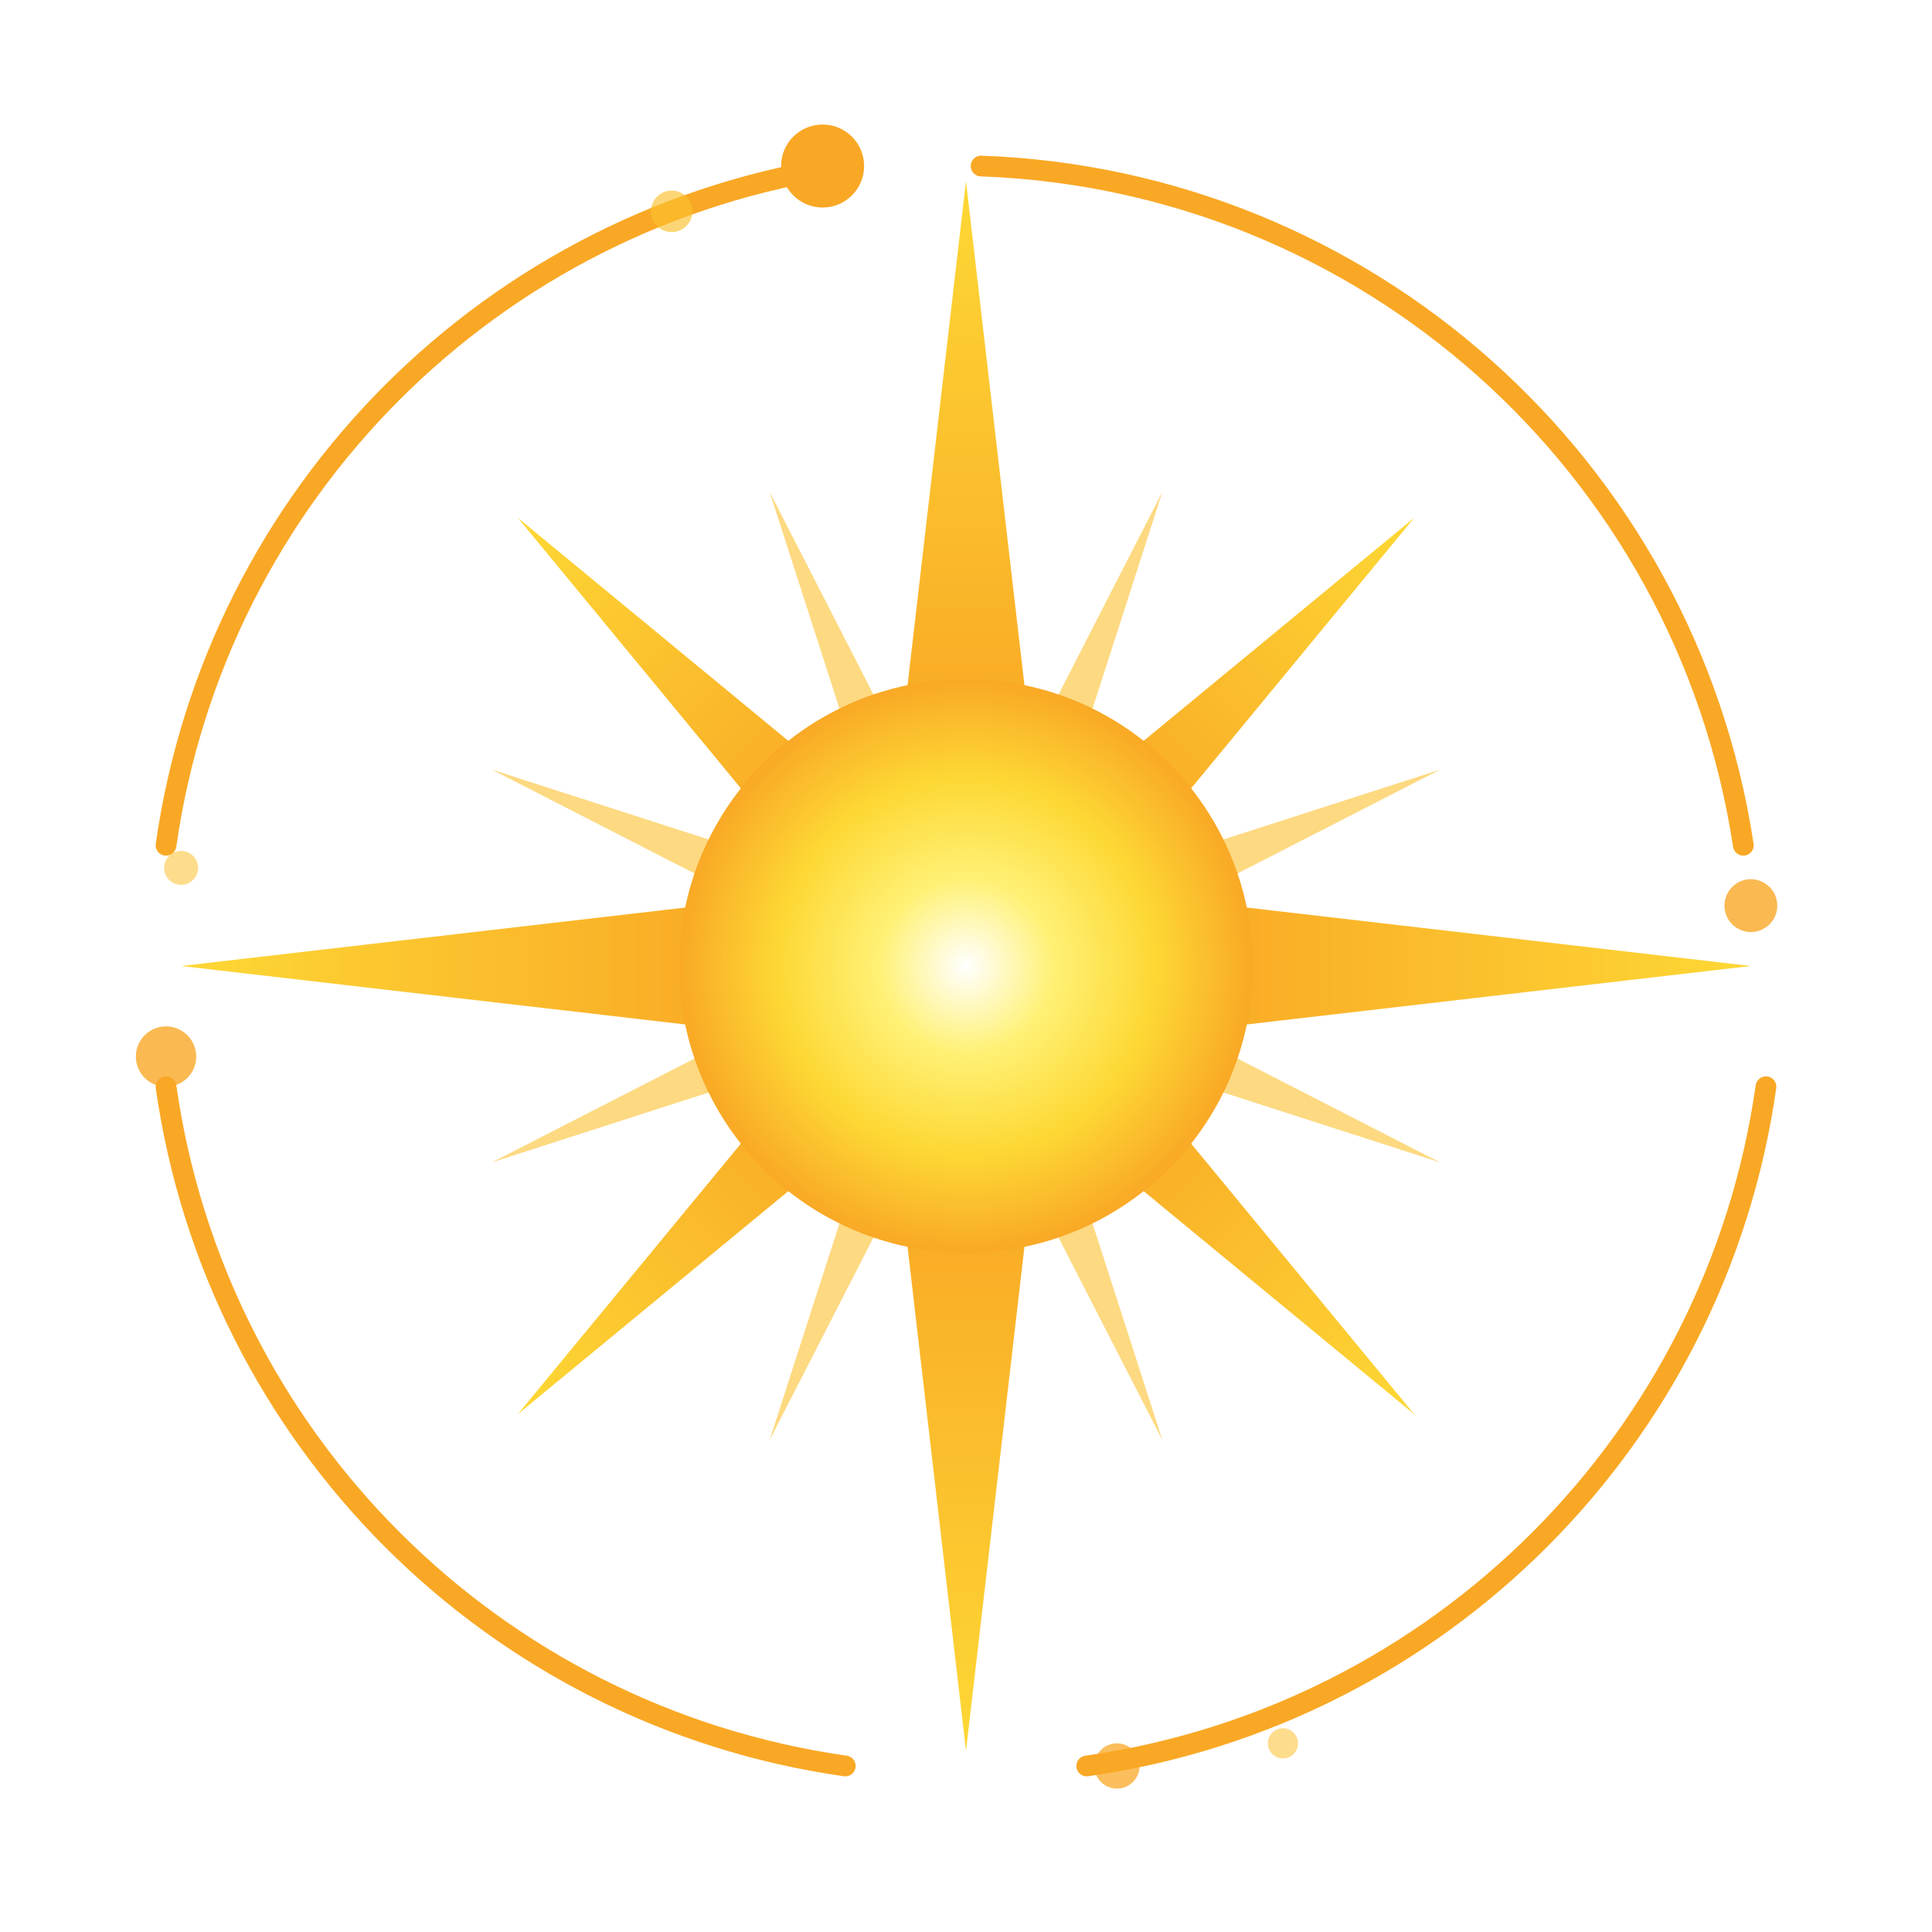
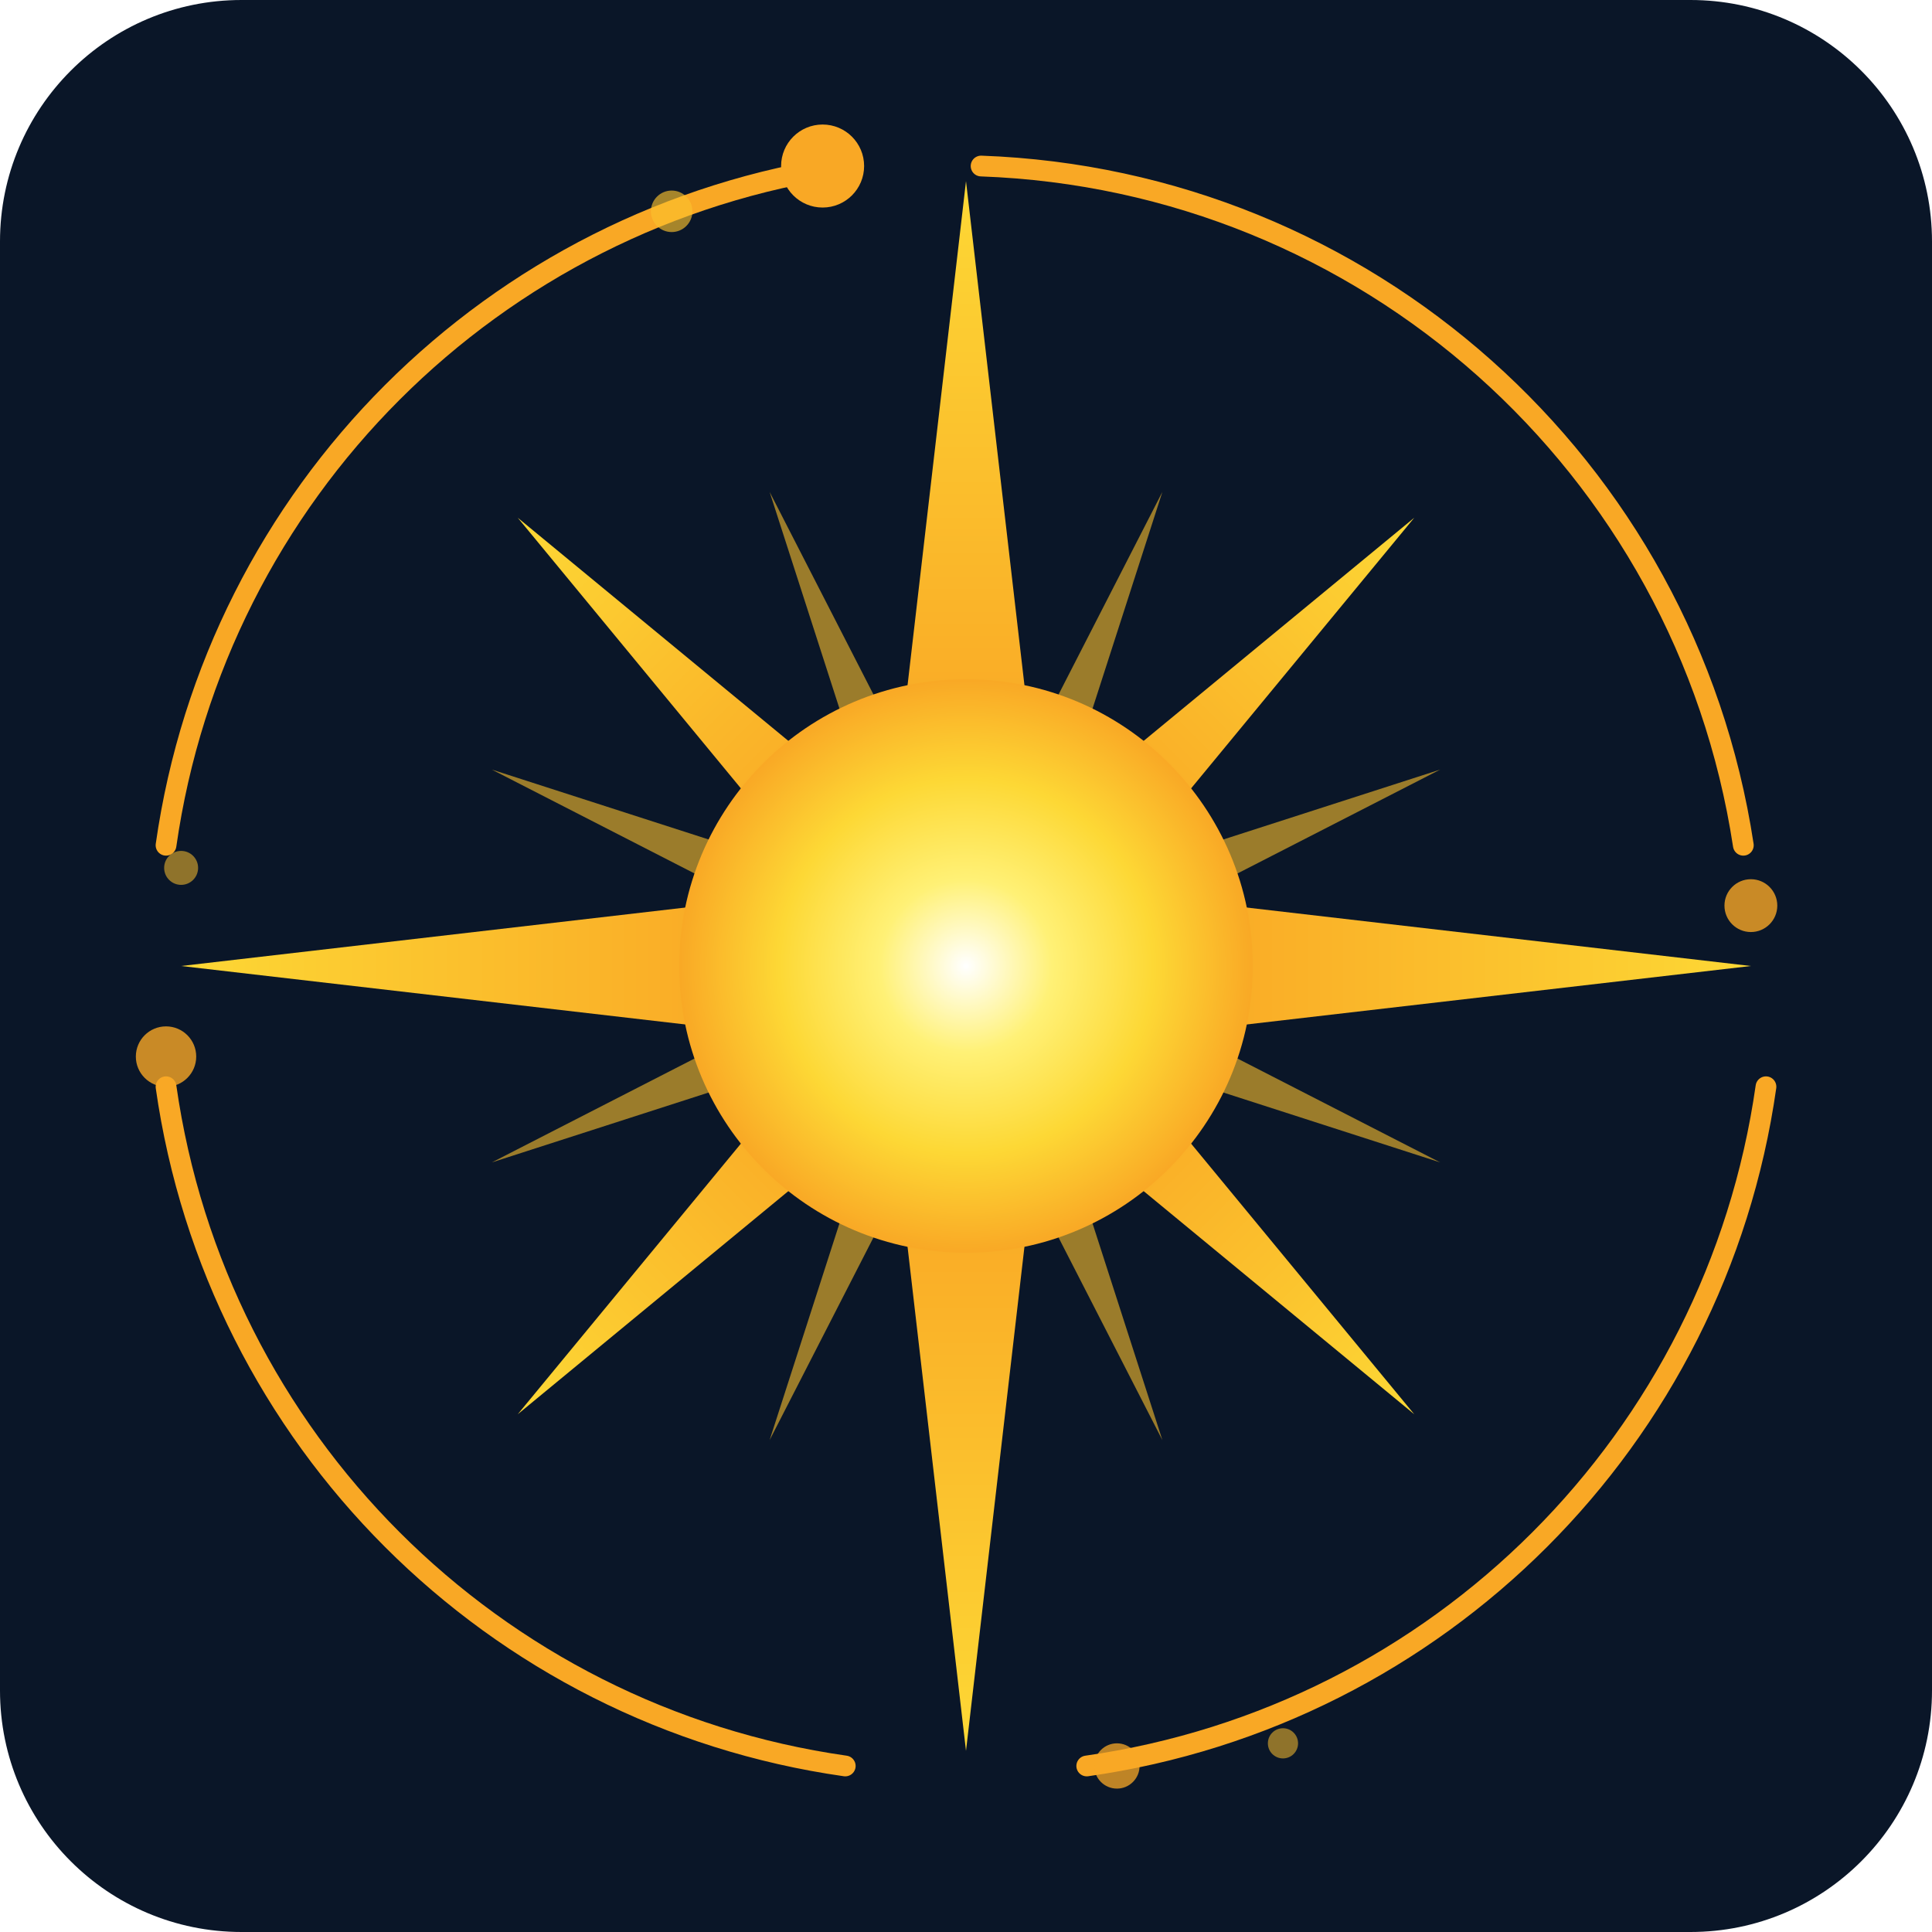
<svg xmlns="http://www.w3.org/2000/svg" viewBox="0 0 512 512">
  <defs>
    <radialGradient id="s" cx="50%" cy="50%" r="50%">
      <stop offset="0%" stop-color="#ffffff" />
      <stop offset="30%" stop-color="#fff176" />
      <stop offset="65%" stop-color="#fdd835" />
      <stop offset="100%" stop-color="#f9a825" />
    </radialGradient>
    <linearGradient id="r" x1="0" y1="0" x2="0" y2="1">
      <stop offset="0%" stop-color="#fdd835" />
      <stop offset="100%" stop-color="#f9a825" />
    </linearGradient>
  </defs>
+   <rect width="512" height="512" rx="64" fill="#0a1628" />
  <path d="M260,44 A212,212 0 0,1 462,224" fill="none" stroke="#f9a825" stroke-width="5.5" stroke-linecap="round" />
  <path d="M468,288 A212,212 0 0,1 288,468" fill="none" stroke="#f9a825" stroke-width="5.5" stroke-linecap="round" />
  <path d="M224,468 A212,212 0 0,1 44,288" fill="none" stroke="#f9a825" stroke-width="5.5" stroke-linecap="round" />
  <path d="M44,224 A212,212 0 0,1 224,44" fill="none" stroke="#f9a825" stroke-width="5.5" stroke-linecap="round" />
  <circle cx="218" cy="44" r="11" fill="#f9a825" />
  <circle cx="178" cy="56" r="5.5" fill="#fbc02d" opacity="0.65" />
  <circle cx="464" cy="240" r="7" fill="#f9a825" opacity="0.8" />
  <circle cx="296" cy="468" r="6" fill="#f9a825" opacity="0.75" />
  <circle cx="340" cy="462" r="4" fill="#fbc02d" opacity="0.55" />
  <circle cx="44" cy="280" r="8" fill="#f9a825" opacity="0.8" />
  <circle cx="48" cy="230" r="4.5" fill="#fbc02d" opacity="0.55" />
  <polygon points="256,48 240,186 256,198 272,186" fill="url(#r)" />
  <polygon points="256,48 240,186 256,198 272,186" fill="url(#r)" transform="rotate(90 256 256)" />
  <polygon points="256,48 240,186 256,198 272,186" fill="url(#r)" transform="rotate(180 256 256)" />
  <polygon points="256,48 240,186 256,198 272,186" fill="url(#r)" transform="rotate(270 256 256)" />
  <polygon points="256,88 246,192 256,202 266,192" fill="url(#r)" transform="rotate(45 256 256)" />
  <polygon points="256,88 246,192 256,202 266,192" fill="url(#r)" transform="rotate(135 256 256)" />
  <polygon points="256,88 246,192 256,202 266,192" fill="url(#r)" transform="rotate(225 256 256)" />
  <polygon points="256,88 246,192 256,202 266,192" fill="url(#r)" transform="rotate(315 256 256)" />
  <polygon points="256,120 250,194 256,200 262,194" fill="#fbc02d" opacity="0.6" transform="rotate(22.5 256 256)" />
  <polygon points="256,120 250,194 256,200 262,194" fill="#fbc02d" opacity="0.6" transform="rotate(67.5 256 256)" />
  <polygon points="256,120 250,194 256,200 262,194" fill="#fbc02d" opacity="0.6" transform="rotate(112.5 256 256)" />
  <polygon points="256,120 250,194 256,200 262,194" fill="#fbc02d" opacity="0.6" transform="rotate(157.5 256 256)" />
  <polygon points="256,120 250,194 256,200 262,194" fill="#fbc02d" opacity="0.6" transform="rotate(202.5 256 256)" />
  <polygon points="256,120 250,194 256,200 262,194" fill="#fbc02d" opacity="0.6" transform="rotate(247.5 256 256)" />
  <polygon points="256,120 250,194 256,200 262,194" fill="#fbc02d" opacity="0.6" transform="rotate(292.5 256 256)" />
  <polygon points="256,120 250,194 256,200 262,194" fill="#fbc02d" opacity="0.6" transform="rotate(337.5 256 256)" />
  <circle cx="256" cy="256" r="76" fill="url(#s)" />
</svg>
